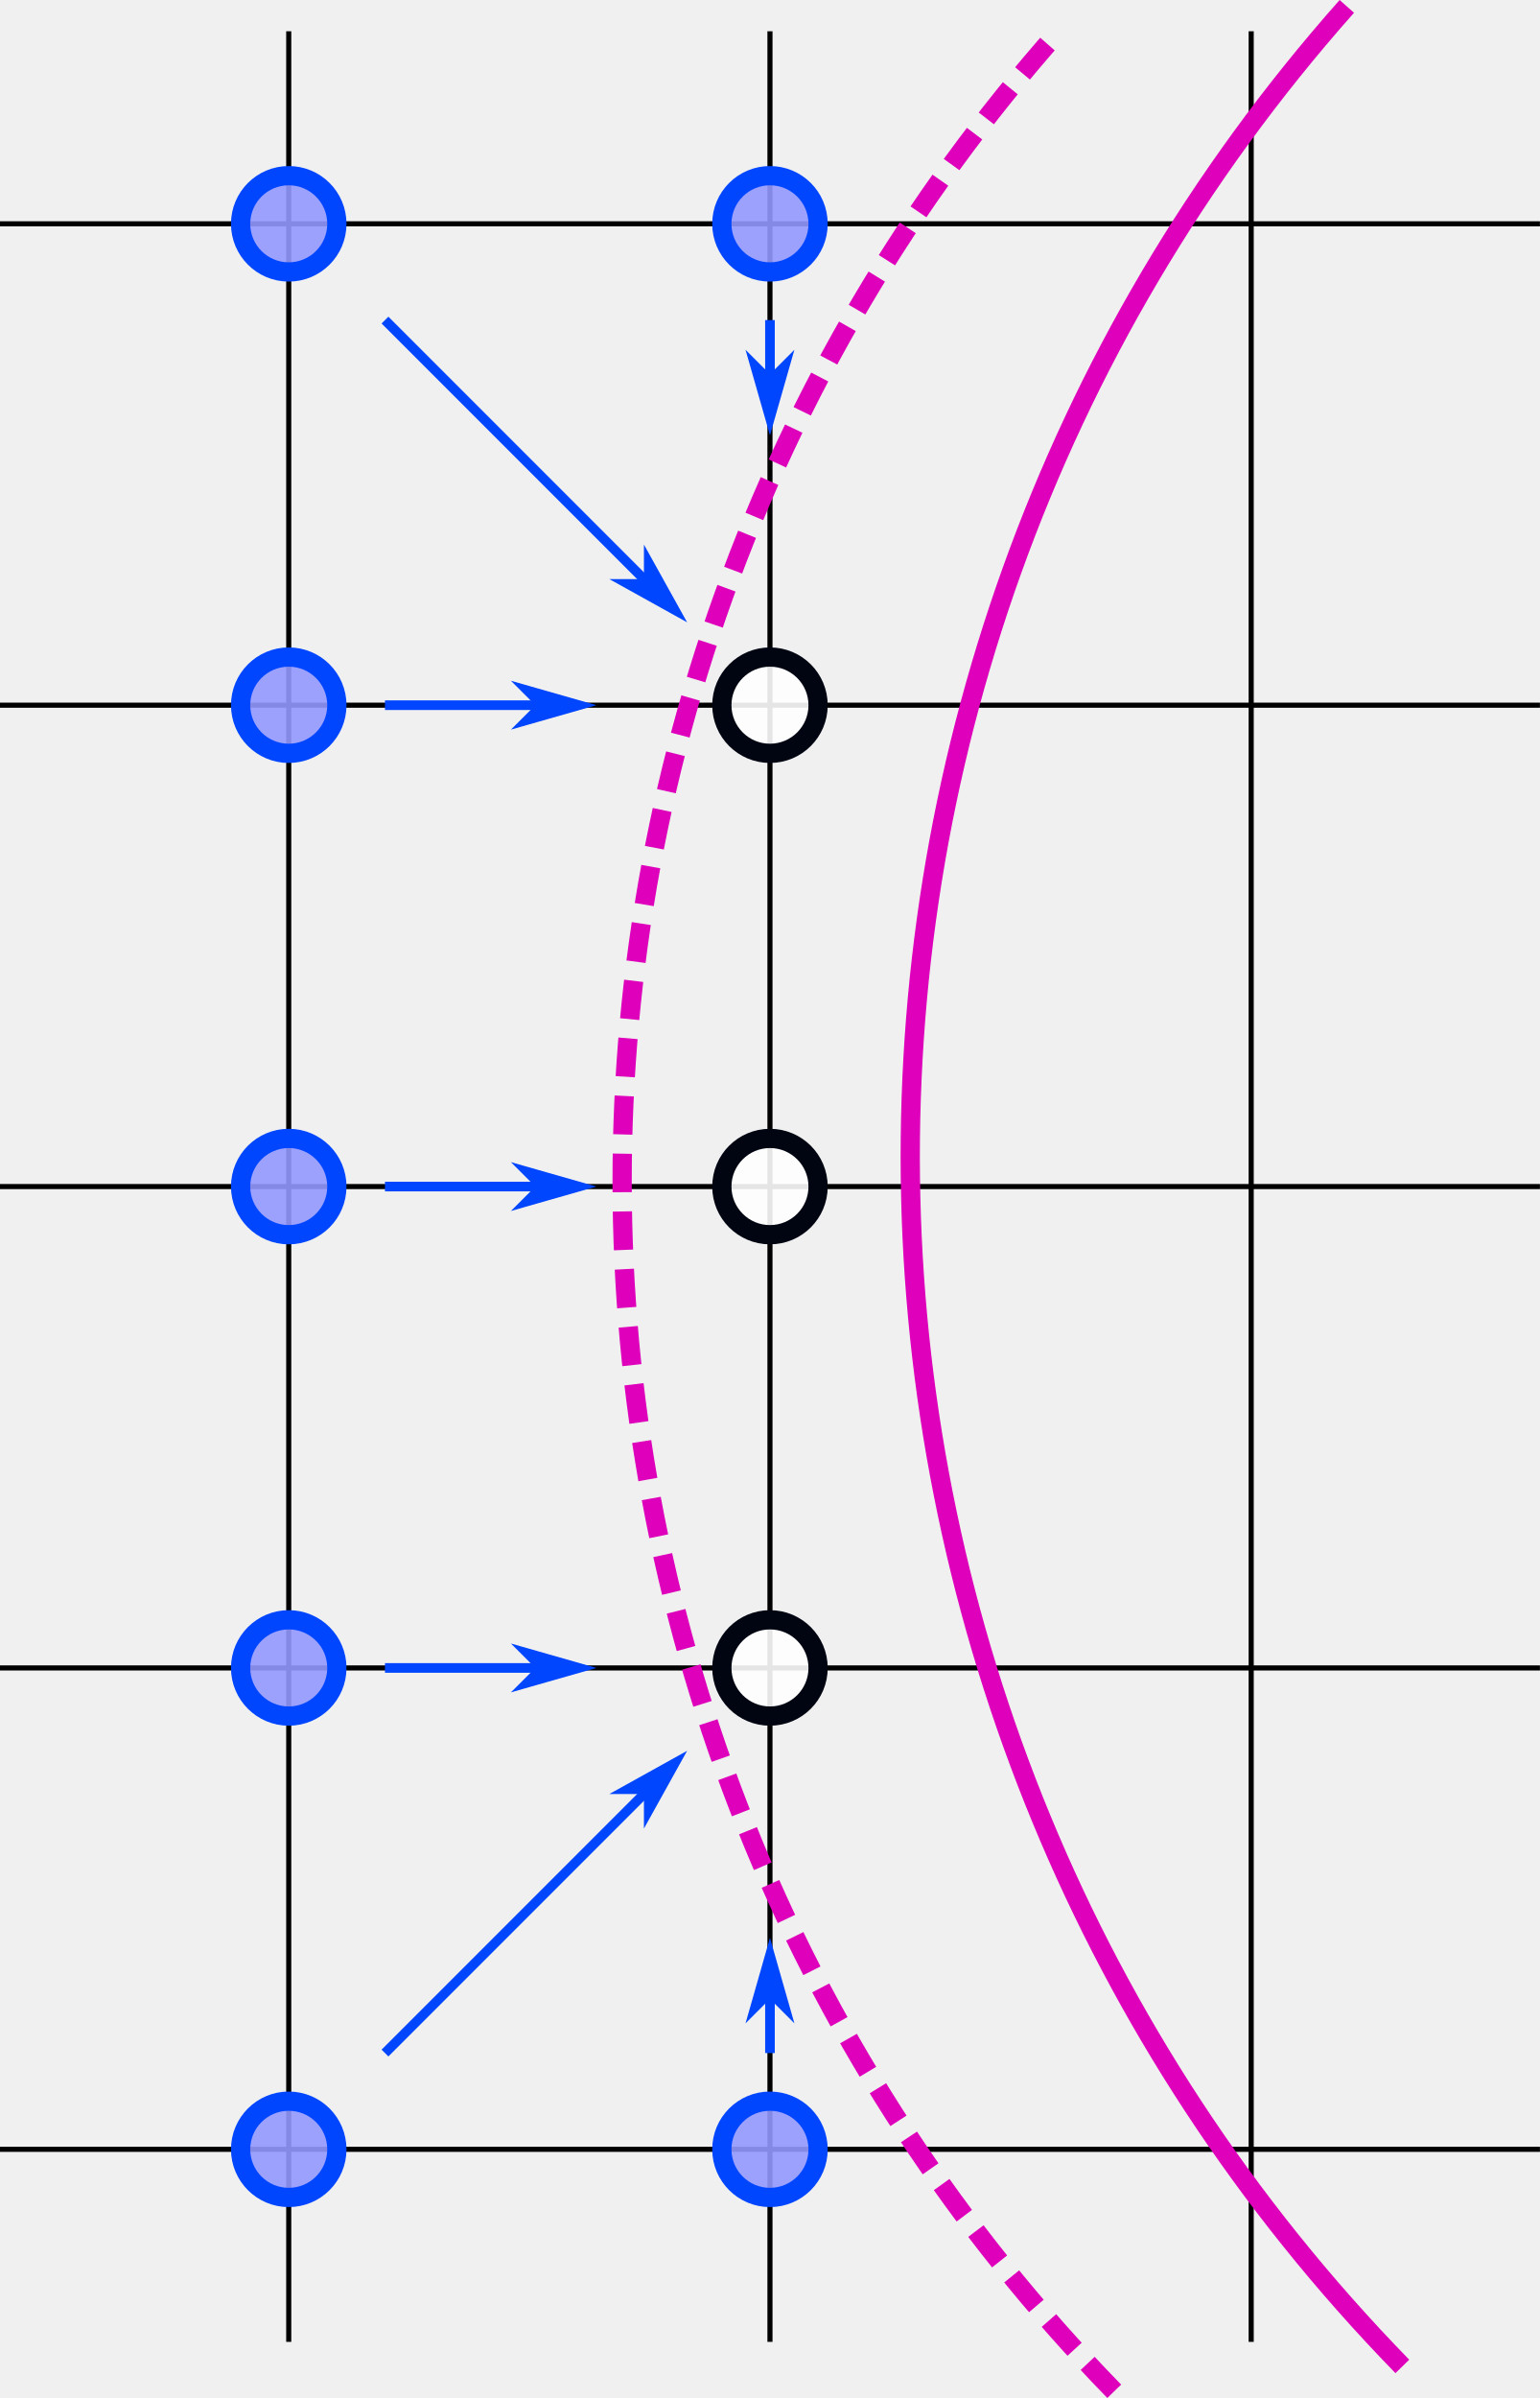
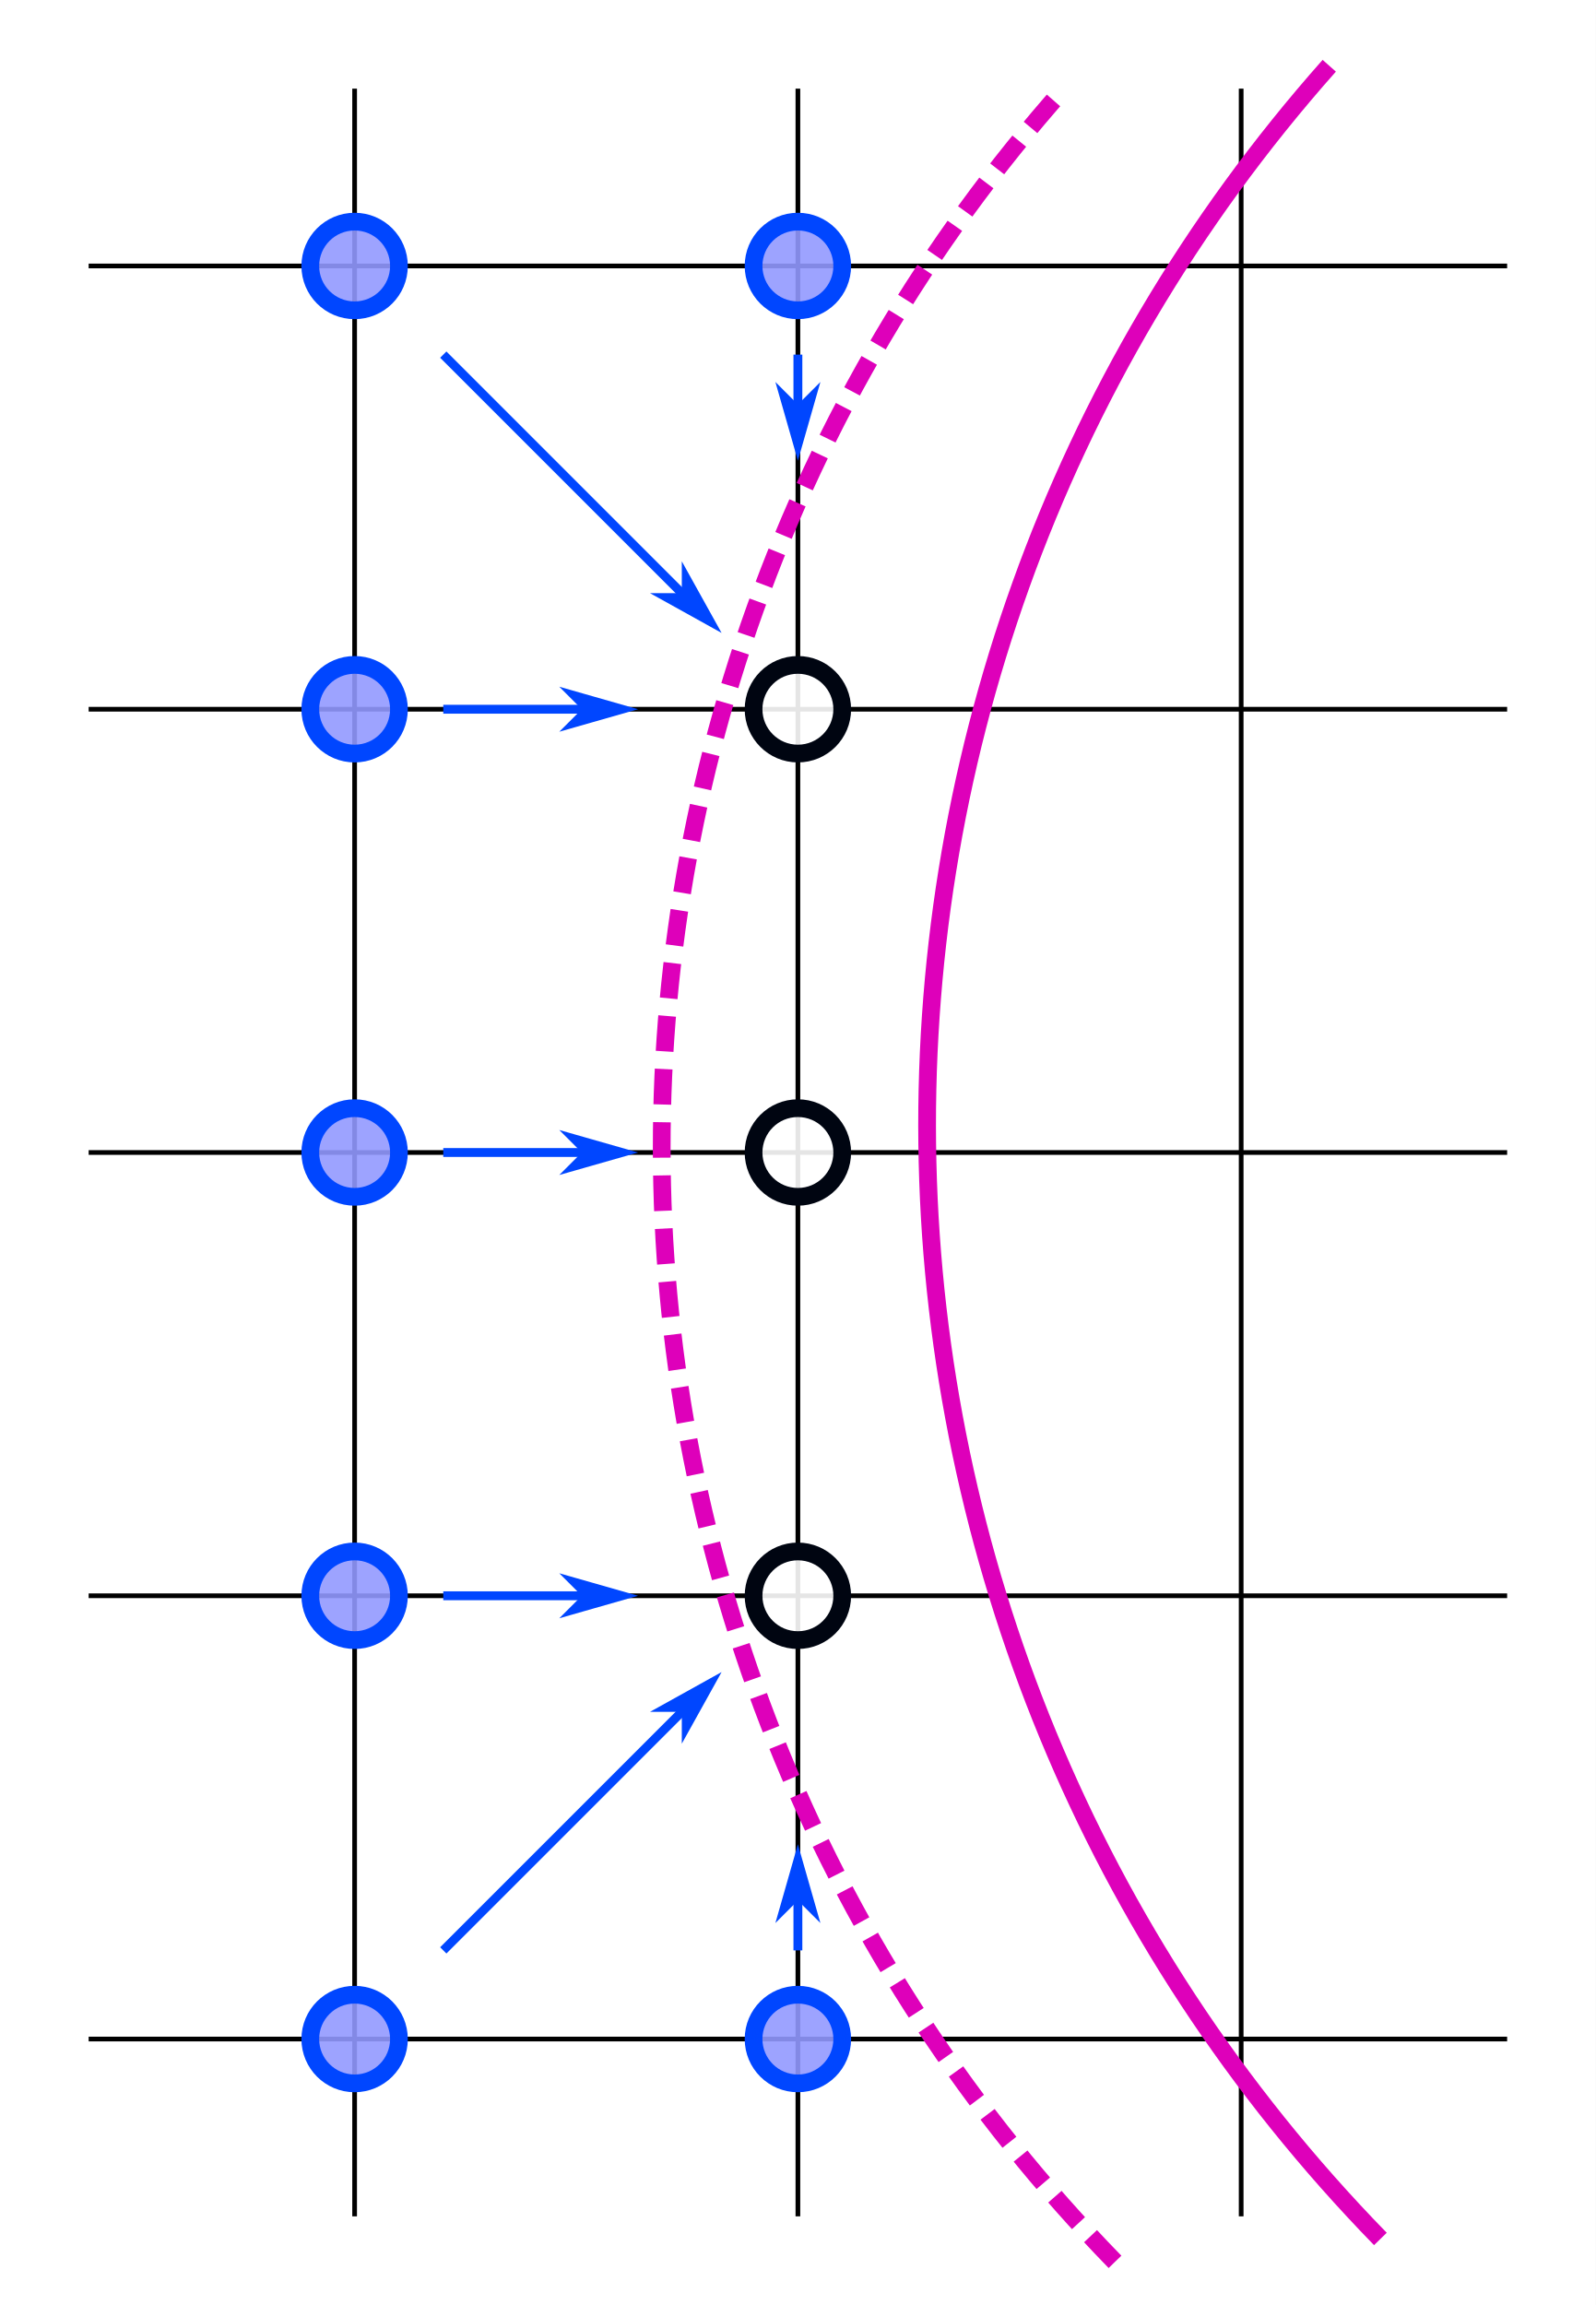
- <svg xmlns="http://www.w3.org/2000/svg" width="80mm" height="124.539mm" viewBox="0 0 80 124.539" version="1.1" id="svg5">
+ <svg xmlns="http://www.w3.org/2000/svg" width="90mm" height="130mm" viewBox="0 0 90 130" version="1.1" id="svg5">
  <defs id="defs2">
    <marker style="overflow:visible" id="Arrow1Mend" refX="0" refY="0" orient="auto">
      <path transform="matrix(-0.4,0,0,-0.4,-4,0)" style="fill:context-stroke;fill-rule:evenodd;stroke:context-stroke;stroke-width:1pt" d="M 0,0 5,-5 -12.5,0 5,5 Z" id="path9704" />
    </marker>
    <marker style="overflow:visible" id="Arrow2Lend" refX="0" refY="0" orient="auto">
      <path transform="matrix(-1.1,0,0,-1.1,-1.1,0)" d="M 8.719,4.034 -2.207,0.016 8.719,-4.002 c -1.745,2.372 -1.735,5.617 -6e-7,8.035 z" style="fill:context-stroke;fill-rule:evenodd;stroke:context-stroke;stroke-width:0.625;stroke-linejoin:round" id="path9716" />
    </marker>
    <marker style="overflow:visible" id="Arrow1Mend-5" refX="0" refY="0" orient="auto">
      <path transform="matrix(-0.4,0,0,-0.4,-4,0)" style="fill:context-stroke;fill-rule:evenodd;stroke:context-stroke;stroke-width:1pt" d="M 0,0 5,-5 -12.5,0 5,5 Z" id="path9704-6" />
    </marker>
    <marker style="overflow:visible" id="Arrow1Mend-9" refX="0" refY="0" orient="auto">
      <path transform="matrix(-0.4,0,0,-0.4,-4,0)" style="fill:context-stroke;fill-rule:evenodd;stroke:context-stroke;stroke-width:1pt" d="M 0,0 5,-5 -12.5,0 5,5 Z" id="path9704-4" />
    </marker>
    <marker style="overflow:visible" id="Arrow1Mend-1" refX="0" refY="0" orient="auto">
      <path transform="matrix(-0.4,0,0,-0.4,-4,0)" style="fill:context-stroke;fill-rule:evenodd;stroke:context-stroke;stroke-width:1pt" d="M 0,0 5,-5 -12.5,0 5,5 Z" id="path9704-2" />
    </marker>
    <marker style="overflow:visible" id="Arrow1Mend-3" refX="0" refY="0" orient="auto">
      <path transform="matrix(-0.4,0,0,-0.4,-4,0)" style="fill:context-stroke;fill-rule:evenodd;stroke:context-stroke;stroke-width:1pt" d="M 0,0 5,-5 -12.5,0 5,5 Z" id="path9704-9" />
    </marker>
    <marker style="overflow:visible" id="Arrow1Mend-8" refX="0" refY="0" orient="auto">
      <path transform="matrix(-0.4,0,0,-0.4,-4,0)" style="fill:context-stroke;fill-rule:evenodd;stroke:context-stroke;stroke-width:1pt" d="M 0,0 5,-5 -12.5,0 5,5 Z" id="path9704-8" />
    </marker>
    <marker style="overflow:visible" id="Arrow1Mend-0" refX="0" refY="0" orient="auto">
      <path transform="matrix(-0.4,0,0,-0.4,-4,0)" style="fill:context-stroke;fill-rule:evenodd;stroke:context-stroke;stroke-width:1pt" d="M 0,0 5,-5 -12.5,0 5,5 Z" id="path9704-96" />
    </marker>
  </defs>
-   <g id="layer1" transform="translate(-50,-63.37632)">
+   <g id="layer1" transform="translate(-45,-60)">
+     <rect style="fill:#ffffff;fill-opacity:0.999;fill-rule:evenodd;stroke-width:0.5;stroke-linejoin:round" id="rect935" width="90" height="130" x="45" y="60" />
    <path style="fill:none;stroke:#000000;stroke-width:0.265px;stroke-linecap:butt;stroke-linejoin:miter;stroke-opacity:1" d="m 50,75 h 80" id="path859" />
    <path style="fill:none;stroke:#000000;stroke-width:0.265px;stroke-linecap:butt;stroke-linejoin:miter;stroke-opacity:1" d="m 50,100 h 80" id="path861" />
    <path style="fill:none;stroke:#000000;stroke-width:0.265px;stroke-linecap:butt;stroke-linejoin:miter;stroke-opacity:1" d="m 50,125 h 80" id="path863" />
    <path style="fill:none;stroke:#000000;stroke-width:0.265px;stroke-linecap:butt;stroke-linejoin:miter;stroke-opacity:1" d="m 50,150 h 80" id="path865" />
    <path style="fill:none;stroke:#000000;stroke-width:0.265px;stroke-linecap:butt;stroke-linejoin:miter;stroke-opacity:1" d="m 50,175 h 80" id="path867" />
    <path style="fill:none;stroke:#000000;stroke-width:0.265px;stroke-linecap:butt;stroke-linejoin:miter;stroke-opacity:1" d="M 65,65 V 185" id="path869" />
    <path style="fill:none;stroke:#000000;stroke-width:0.265px;stroke-linecap:butt;stroke-linejoin:miter;stroke-opacity:1" d="M 90,65 V 185" id="path871" />
    <path style="fill:none;stroke:#000000;stroke-width:0.265px;stroke-linecap:butt;stroke-linejoin:miter;stroke-opacity:1" d="M 115,65 V 185" id="path873" />
    <path style="fill:none;fill-opacity:0.898;fill-rule:evenodd;stroke:#de00ba;stroke-width:1;stroke-linejoin:round;stroke-opacity:1" id="path899" d="M 122.852,186.275 A 90,90 0 0 1 119.968,63.708" />
    <path style="fill:none;fill-opacity:0.898;fill-rule:evenodd;stroke:#de00ba;stroke-width:1;stroke-linejoin:round;stroke-miterlimit:4;stroke-dasharray:2, 1;stroke-dashoffset:0;stroke-opacity:1" id="path899-9" d="M 107.884,187.566 A 90,90 0 0 1 105,65" />
    <circle style="fill:#ffffff;fill-opacity:0.898;fill-rule:evenodd;stroke:#000511;stroke-width:1;stroke-linejoin:round;stroke-miterlimit:4;stroke-dasharray:none;stroke-dashoffset:0;stroke-opacity:1" id="path3429-1" cx="90" cy="100" r="2.5" />
    <circle style="fill:#9299ff;fill-opacity:0.898;fill-rule:evenodd;stroke:#0046ff;stroke-width:1;stroke-linejoin:round;stroke-miterlimit:4;stroke-dasharray:none;stroke-dashoffset:0;stroke-opacity:1" id="path3429-1-1" cx="65" cy="100" r="2.5" />
    <circle style="fill:#9299ff;fill-opacity:0.898;fill-rule:evenodd;stroke:#0046ff;stroke-width:1;stroke-linejoin:round;stroke-miterlimit:4;stroke-dasharray:none;stroke-dashoffset:0;stroke-opacity:1" id="path3429-1-1-5" cx="65" cy="125" r="2.5" />
    <circle style="fill:#9299ff;fill-opacity:0.898;fill-rule:evenodd;stroke:#0046ff;stroke-width:1;stroke-linejoin:round;stroke-miterlimit:4;stroke-dasharray:none;stroke-dashoffset:0;stroke-opacity:1" id="path3429-1-1-9" cx="65" cy="150" r="2.5" />
    <circle style="fill:#9299ff;fill-opacity:0.898;fill-rule:evenodd;stroke:#0046ff;stroke-width:1;stroke-linejoin:round;stroke-miterlimit:4;stroke-dasharray:none;stroke-dashoffset:0;stroke-opacity:1" id="path3429-1-1-7" cx="65" cy="75" r="2.5" />
    <circle style="fill:#9299ff;fill-opacity:0.898;fill-rule:evenodd;stroke:#0046ff;stroke-width:1;stroke-linejoin:round;stroke-miterlimit:4;stroke-dasharray:none;stroke-dashoffset:0;stroke-opacity:1" id="path3429-1-1-6" cx="90" cy="75" r="2.5" />
    <circle style="fill:#9299ff;fill-opacity:0.898;fill-rule:evenodd;stroke:#0046ff;stroke-width:1;stroke-linejoin:round;stroke-miterlimit:4;stroke-dasharray:none;stroke-dashoffset:0;stroke-opacity:1" id="path3429-1-1-76" cx="90" cy="175" r="2.5" />
    <circle style="fill:#9299ff;fill-opacity:0.898;fill-rule:evenodd;stroke:#0046ff;stroke-width:1;stroke-linejoin:round;stroke-miterlimit:4;stroke-dasharray:none;stroke-dashoffset:0;stroke-opacity:1" id="path3429-1-1-73" cx="65" cy="175" r="2.5" />
    <circle style="fill:#ffffff;fill-opacity:0.898;fill-rule:evenodd;stroke:#000511;stroke-width:1;stroke-linejoin:round;stroke-miterlimit:4;stroke-dasharray:none;stroke-dashoffset:0;stroke-opacity:1" id="path3429-1-7" cx="90" cy="125" r="2.5" />
    <circle style="fill:#ffffff;fill-opacity:0.898;fill-rule:evenodd;stroke:#000511;stroke-width:1;stroke-linejoin:round;stroke-miterlimit:4;stroke-dasharray:none;stroke-dashoffset:0;stroke-opacity:1" id="path3429-1-71" cx="90" cy="150" r="2.5" />
    <path style="fill:none;stroke:#0046ff;stroke-width:0.5;stroke-linecap:butt;stroke-linejoin:miter;stroke-miterlimit:4;stroke-dasharray:none;stroke-opacity:1;marker-end:url(#Arrow1Mend)" d="m 70,100 h 10" id="path6774" />
    <path style="fill:none;stroke:#0046ff;stroke-width:0.5;stroke-linecap:butt;stroke-linejoin:miter;stroke-miterlimit:4;stroke-dasharray:none;stroke-opacity:1;marker-end:url(#Arrow1Mend-5)" d="m 70,125 h 10" id="path6774-3" />
    <path style="fill:none;stroke:#0046ff;stroke-width:0.5;stroke-linecap:butt;stroke-linejoin:miter;stroke-miterlimit:4;stroke-dasharray:none;stroke-opacity:1;marker-end:url(#Arrow1Mend-9)" d="m 70,150 h 10" id="path6774-8" />
    <path style="fill:none;stroke:#0046ff;stroke-width:0.5;stroke-linecap:butt;stroke-linejoin:miter;stroke-miterlimit:4;stroke-dasharray:none;stroke-opacity:1;marker-end:url(#Arrow1Mend-1)" d="m 90,80 v 5" id="path6774-9" />
    <path style="fill:none;stroke:#0046ff;stroke-width:0.5;stroke-linecap:butt;stroke-linejoin:miter;stroke-miterlimit:4;stroke-dasharray:none;stroke-opacity:1;marker-end:url(#Arrow1Mend-3)" d="m 90,170 v -5" id="path6774-0" />
    <path style="fill:none;stroke:#0046ff;stroke-width:0.5;stroke-linecap:butt;stroke-linejoin:miter;stroke-miterlimit:4;stroke-dasharray:none;stroke-opacity:1;marker-end:url(#Arrow1Mend-8)" d="M 70,80 85,95" id="path6774-5" />
    <path style="fill:none;stroke:#0046ff;stroke-width:0.5;stroke-linecap:butt;stroke-linejoin:miter;stroke-miterlimit:4;stroke-dasharray:none;stroke-opacity:1;marker-end:url(#Arrow1Mend-0)" d="M 70,170 85,155" id="path6774-38" />
  </g>
</svg>
